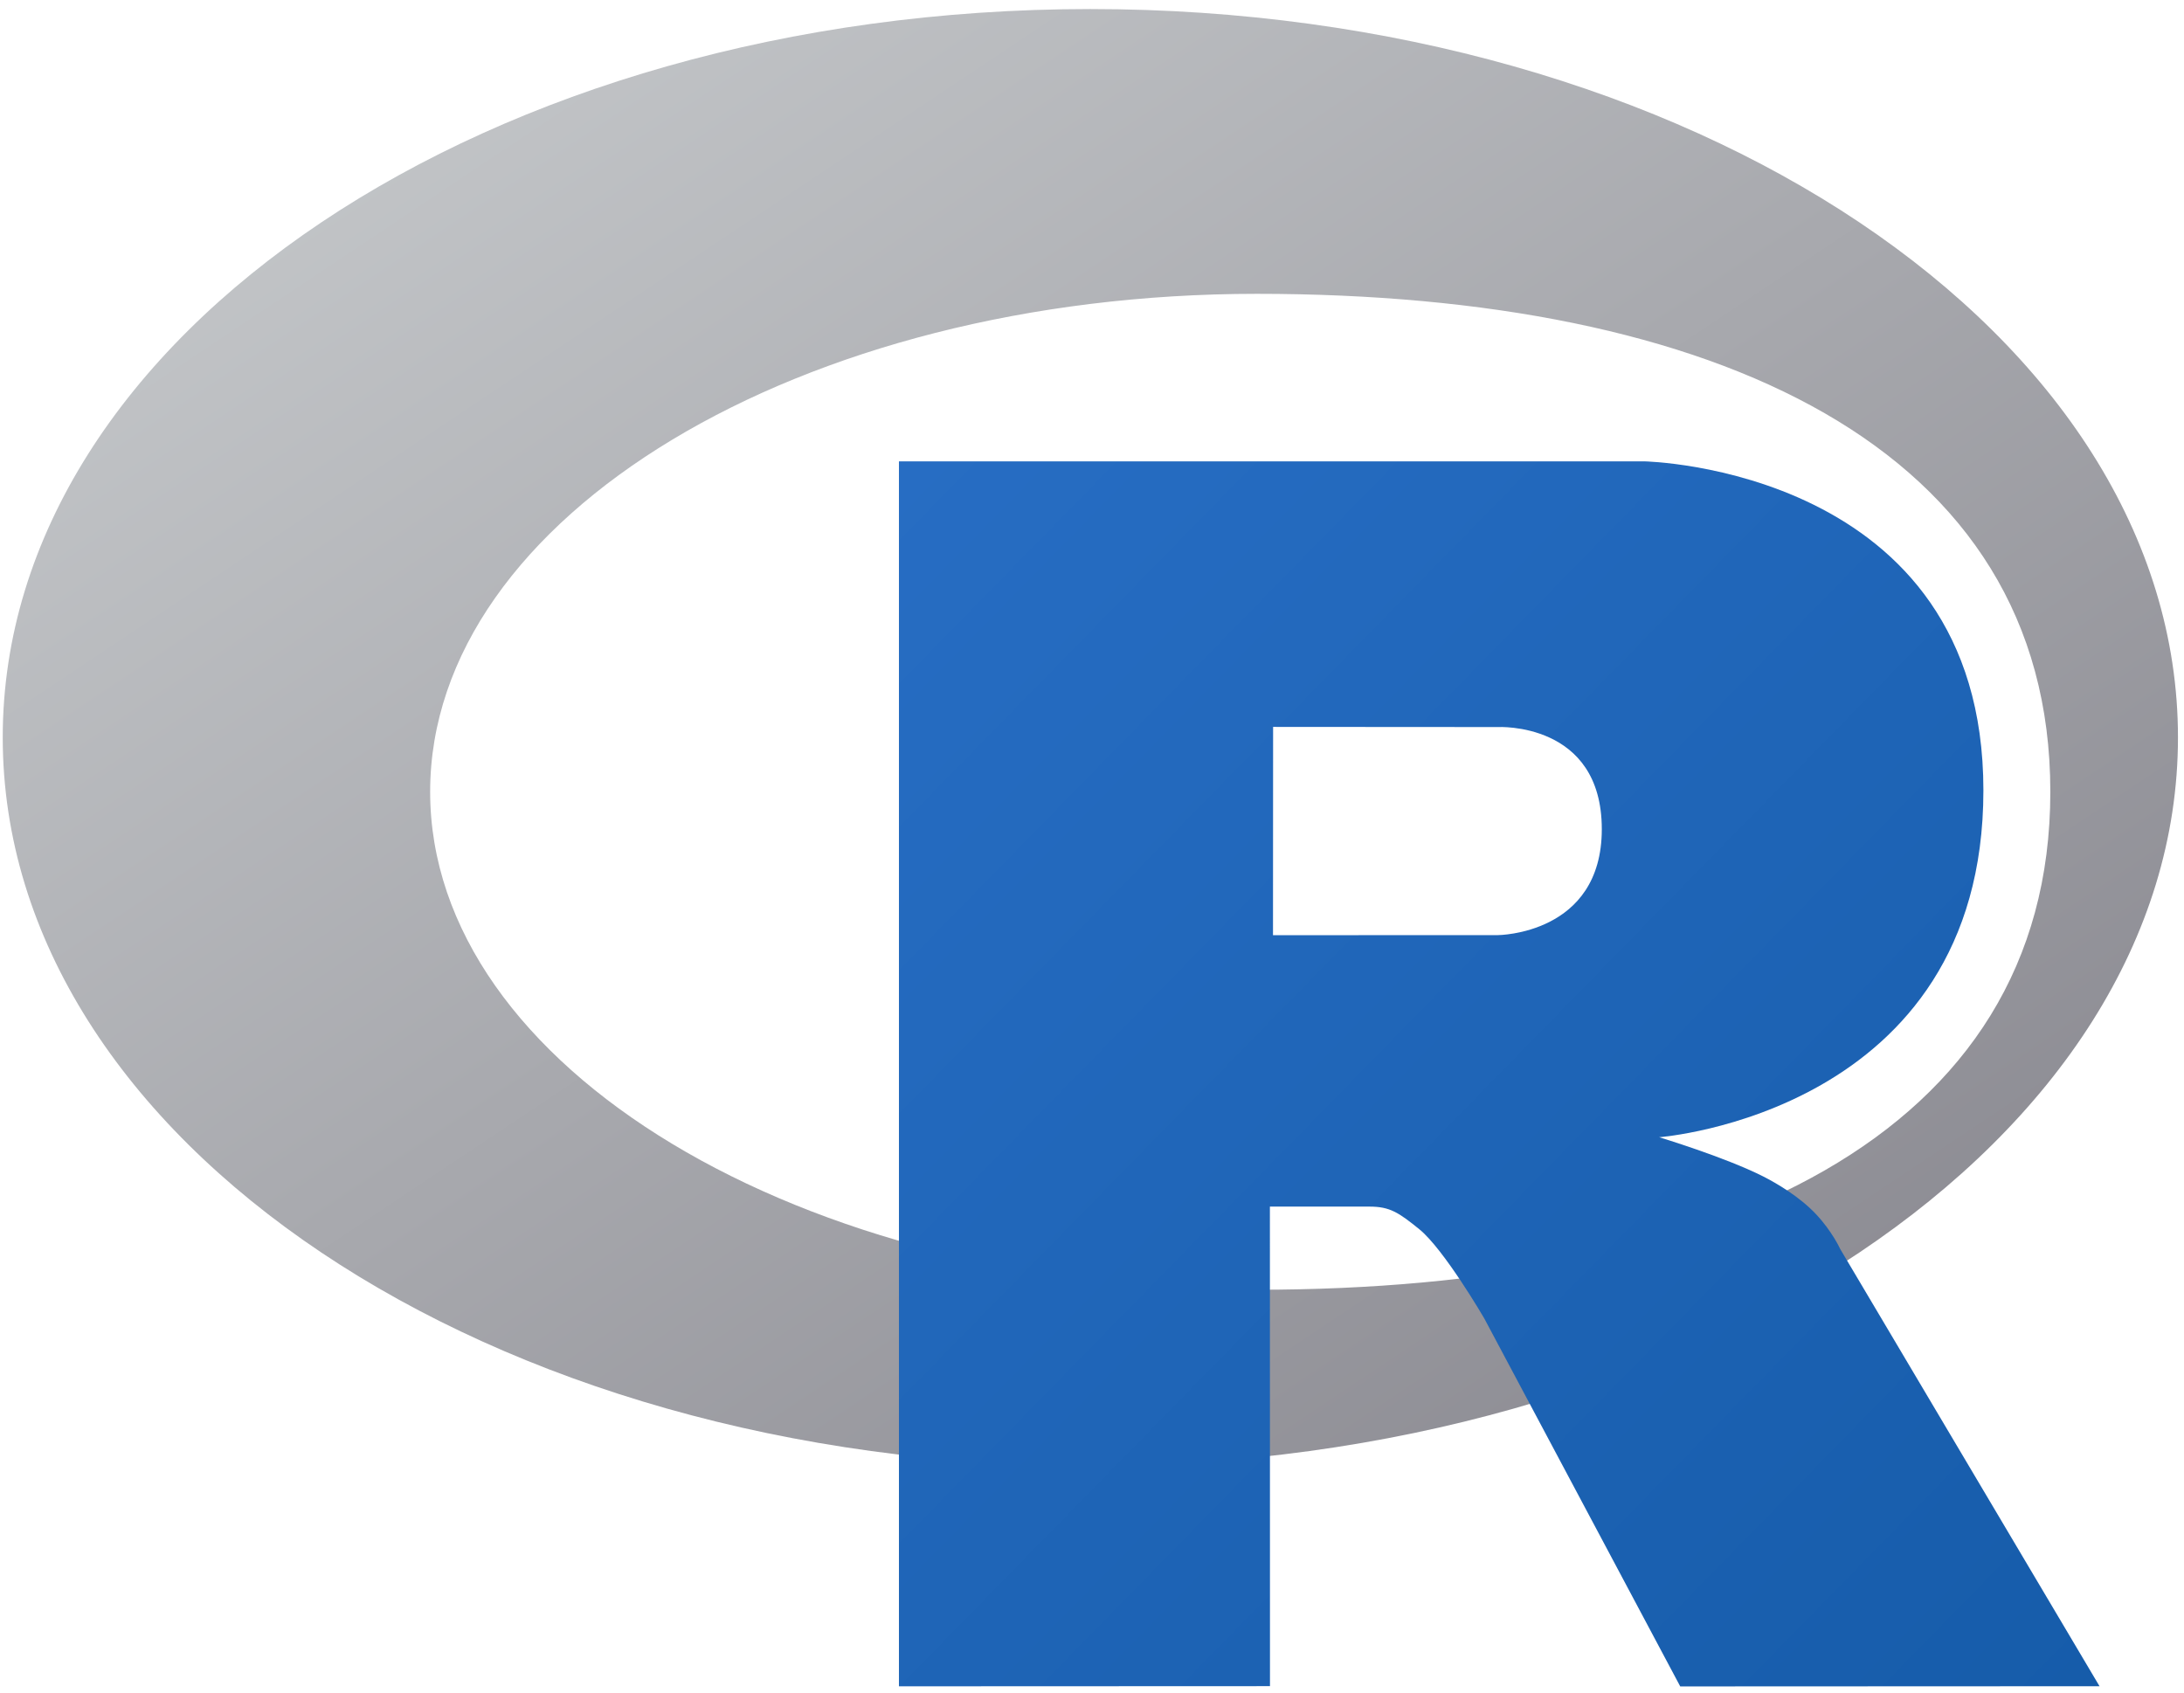
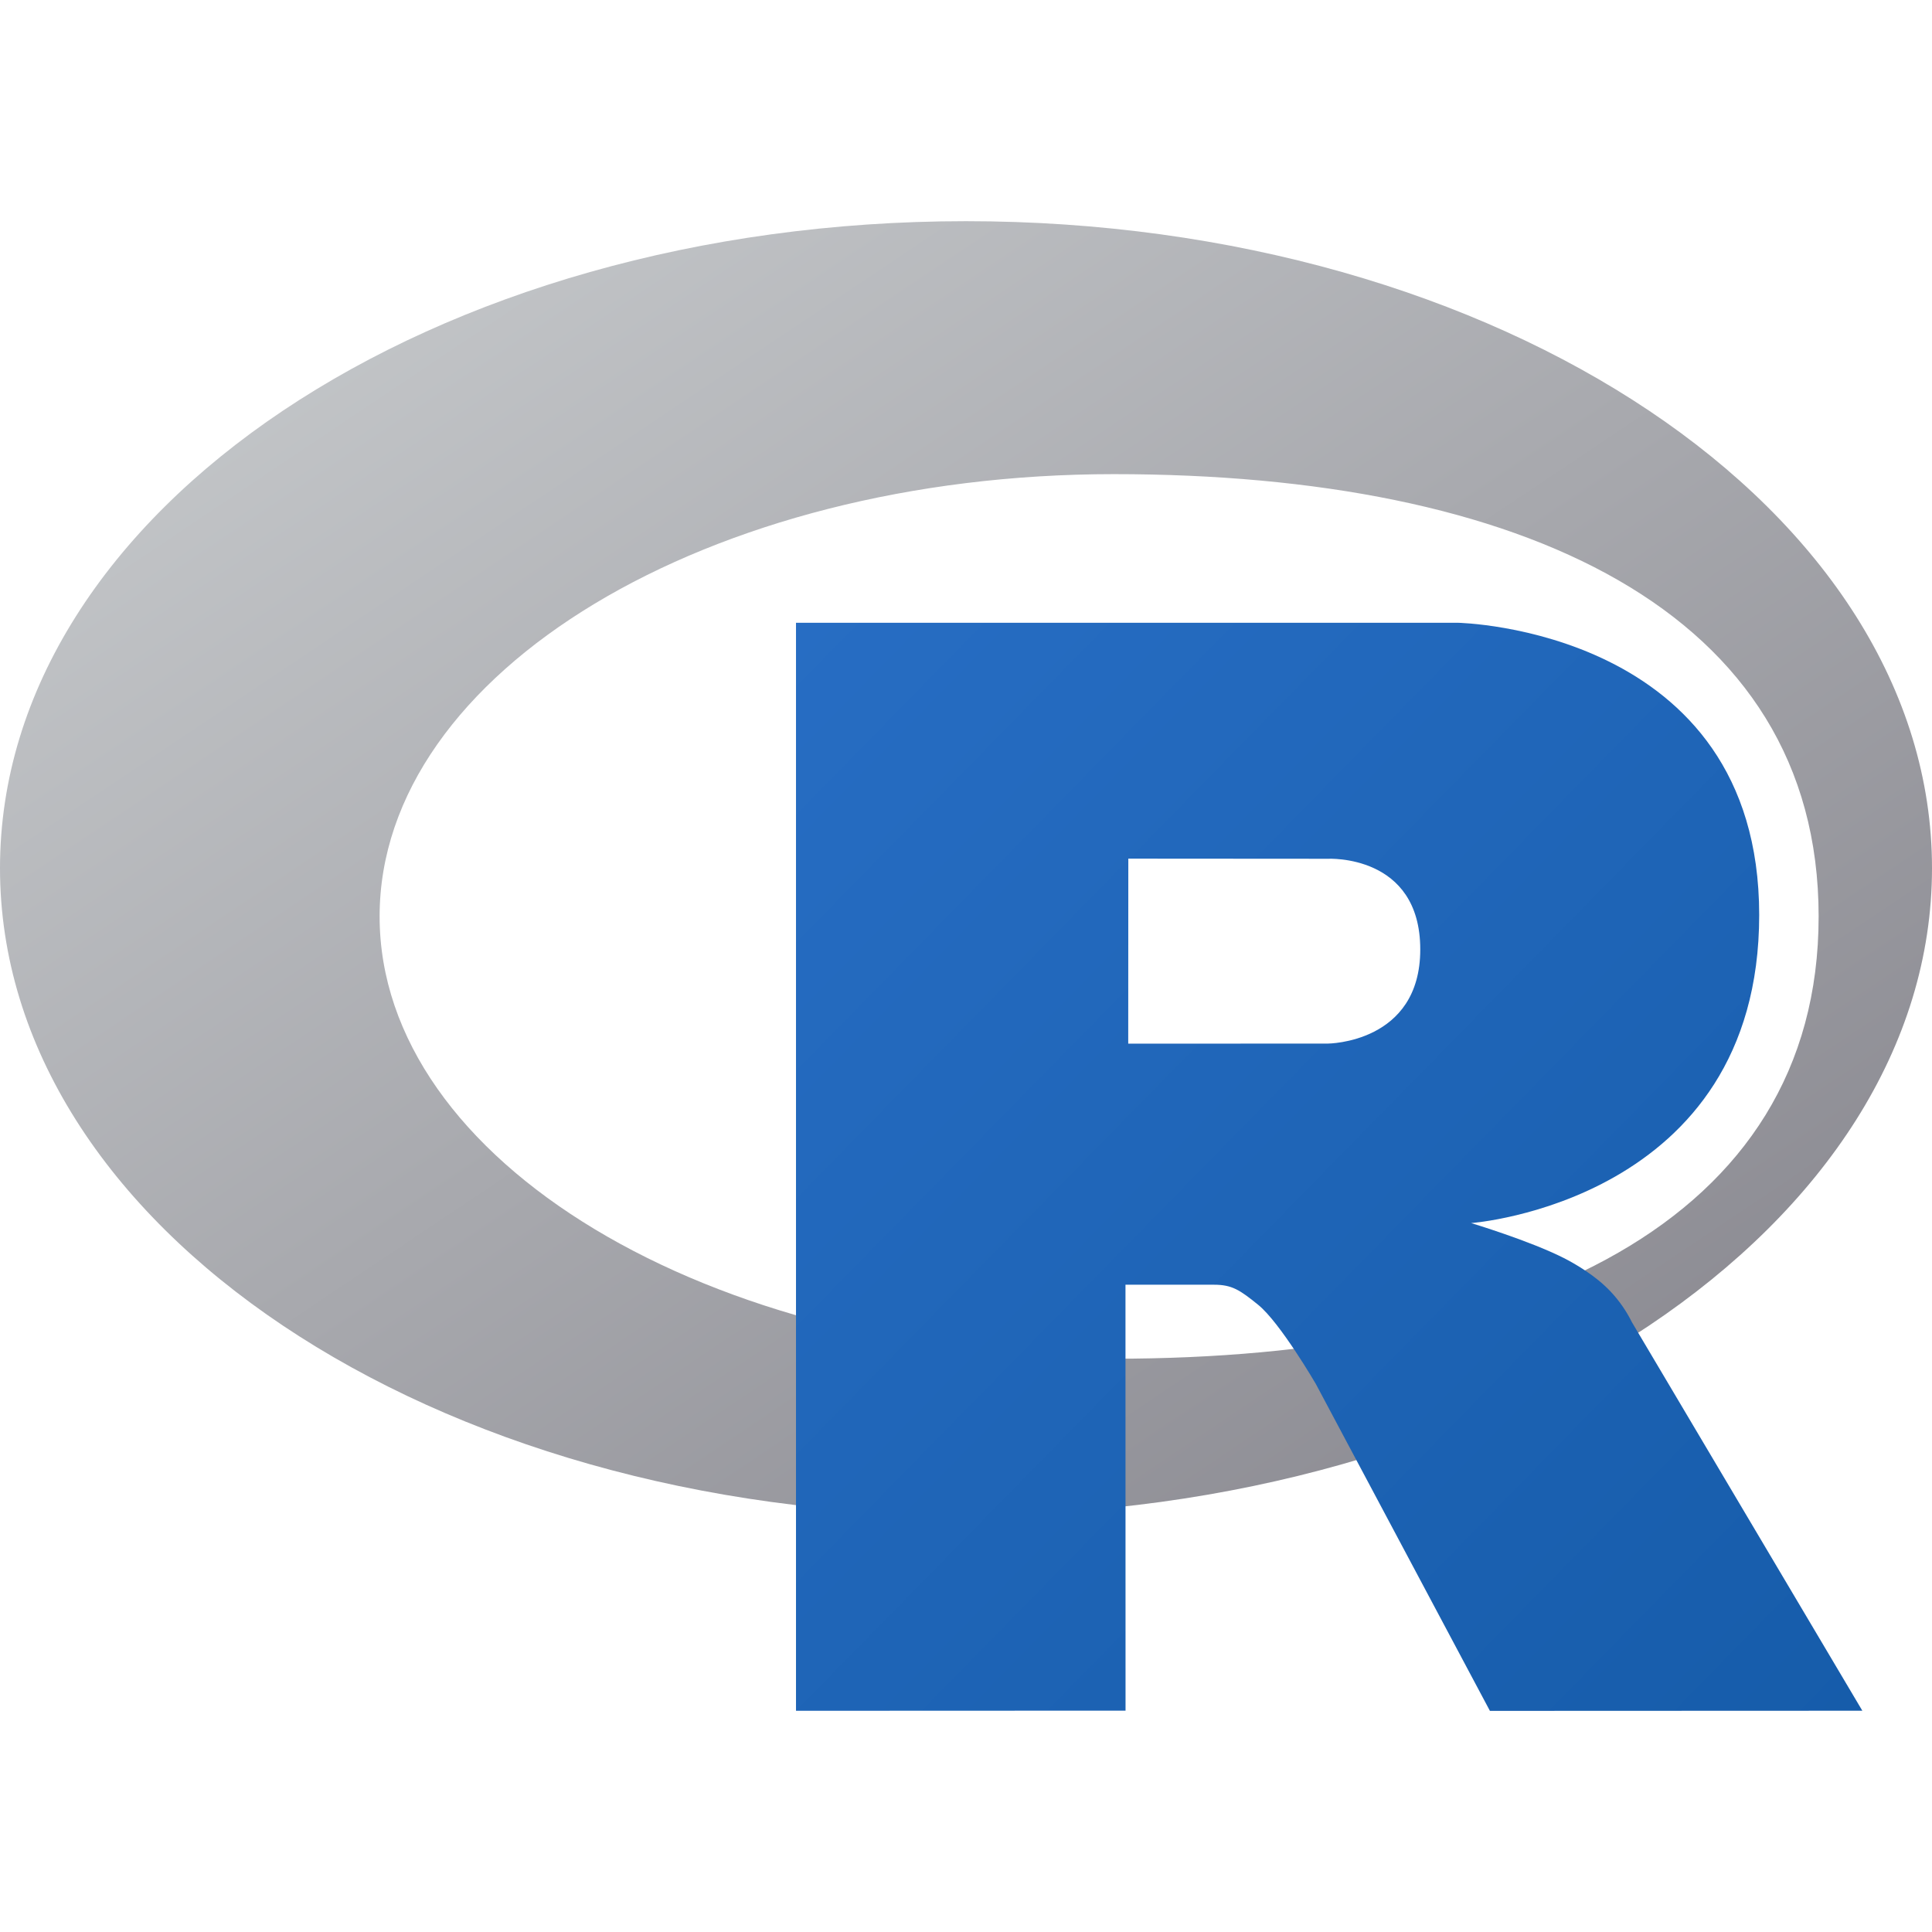
- <svg xmlns="http://www.w3.org/2000/svg" preserveAspectRatio="xMidYMid" width="724" height="561" viewBox="0 0 724 561">
+ <svg xmlns="http://www.w3.org/2000/svg" width="128" height="128" viewBox="0 0 128 128">
  <defs>
-     <linearGradient id="gradientFill-1" x1="0" x2="1" y1="0" y2="1" gradientUnits="objectBoundingBox" spreadMethod="pad">
-       <stop offset="0" stop-color="rgb(203,206,208)" stop-opacity="1" />
-       <stop offset="1" stop-color="rgb(132,131,139)" stop-opacity="1" />
+     <linearGradient id="deviconR0" x1=".741" x2="590.86" y1="3.666" y2="593.79" gradientTransform="matrix(.2169 0 0 .14527 -.16 14.112)" gradientUnits="userSpaceOnUse">
+       <stop offset="0" stop-color="#cbced0" />
+       <stop offset="1" stop-color="#84838b" />
    </linearGradient>
-     <linearGradient id="gradientFill-2" x1="0" x2="1" y1="0" y2="1" gradientUnits="objectBoundingBox" spreadMethod="pad">
-       <stop offset="0" stop-color="rgb(39,109,195)" stop-opacity="1" />
-       <stop offset="1" stop-color="rgb(22,92,170)" stop-opacity="1" />
+     <linearGradient id="deviconR1" x1="301.03" x2="703.07" y1="151.4" y2="553.44" gradientTransform="matrix(.17572 0 0 .17931 -.16 14.112)" gradientUnits="userSpaceOnUse">
+       <stop offset="0" stop-color="#276dc3" />
+       <stop offset="1" stop-color="#165caa" />
    </linearGradient>
  </defs>
-   <path d="M361.453,485.937 C162.329,485.937 0.906,377.828 0.906,244.469 C0.906,111.109 162.329,3.000 361.453,3.000 C560.578,3.000 722.000,111.109 722.000,244.469 C722.000,377.828 560.578,485.937 361.453,485.937 ZM416.641,97.406 C265.289,97.406 142.594,171.314 142.594,262.484 C142.594,353.654 265.289,427.562 416.641,427.562 C567.992,427.562 679.687,377.033 679.687,262.484 C679.687,147.971 567.992,97.406 416.641,97.406 Z" fill="url(#gradientFill-1)" fill-rule="evenodd" />
-   <path d="M550.000,377.000 C550.000,377.000 571.822,383.585 584.500,390.000 C588.899,392.226 596.510,396.668 602.000,402.500 C607.378,408.212 610.000,414.000 610.000,414.000 L696.000,559.000 L557.000,559.062 L492.000,437.000 C492.000,437.000 478.690,414.131 470.500,407.500 C463.668,401.969 460.755,400.000 454.000,400.000 C449.298,400.000 420.974,400.000 420.974,400.000 L421.000,558.974 L298.000,559.026 L298.000,152.938 L545.000,152.938 C545.000,152.938 657.500,154.967 657.500,262.000 C657.500,369.033 550.000,377.000 550.000,377.000 ZM496.500,241.024 L422.037,240.976 L422.000,310.026 L496.500,310.002 C496.500,310.002 531.000,309.895 531.000,274.877 C531.000,239.155 496.500,241.024 496.500,241.024 Z" fill="url(#gradientFill-2)" fill-rule="evenodd" />
+   <path fill="url(#deviconR0)" fill-rule="evenodd" d="M64 100.38c-35.346 0-64-19.19-64-42.863s28.654-42.863 64-42.863s64 19.19 64 42.863s-28.654 42.863-64 42.863m9.796-68.967c-26.866 0-48.646 13.119-48.646 29.303c0 16.183 21.78 29.303 48.646 29.303s46.693-8.97 46.693-29.303c0-20.327-19.827-29.303-46.693-29.303" />
+   <path fill="url(#deviconR1)" fill-rule="evenodd" d="M97.469 81.033s3.874 1.169 6.124 2.308c.78.395 2.132 1.183 3.106 2.219a8.4 8.4 0 0 1 1.42 2.04l15.266 25.74l-24.674.01l-11.537-21.666s-2.363-4.06-3.817-5.237c-1.213-.982-1.73-1.331-2.929-1.331h-5.862l.004 28.219l-21.833.009V41.26h43.844s19.97.36 19.97 19.359s-19.082 20.413-19.082 20.413zm-9.497-24.137l-13.218-.009l-.006 12.258l13.224-.005s6.124-.019 6.124-6.235c0-6.34-6.124-6.009-6.124-6.009" />
</svg>
